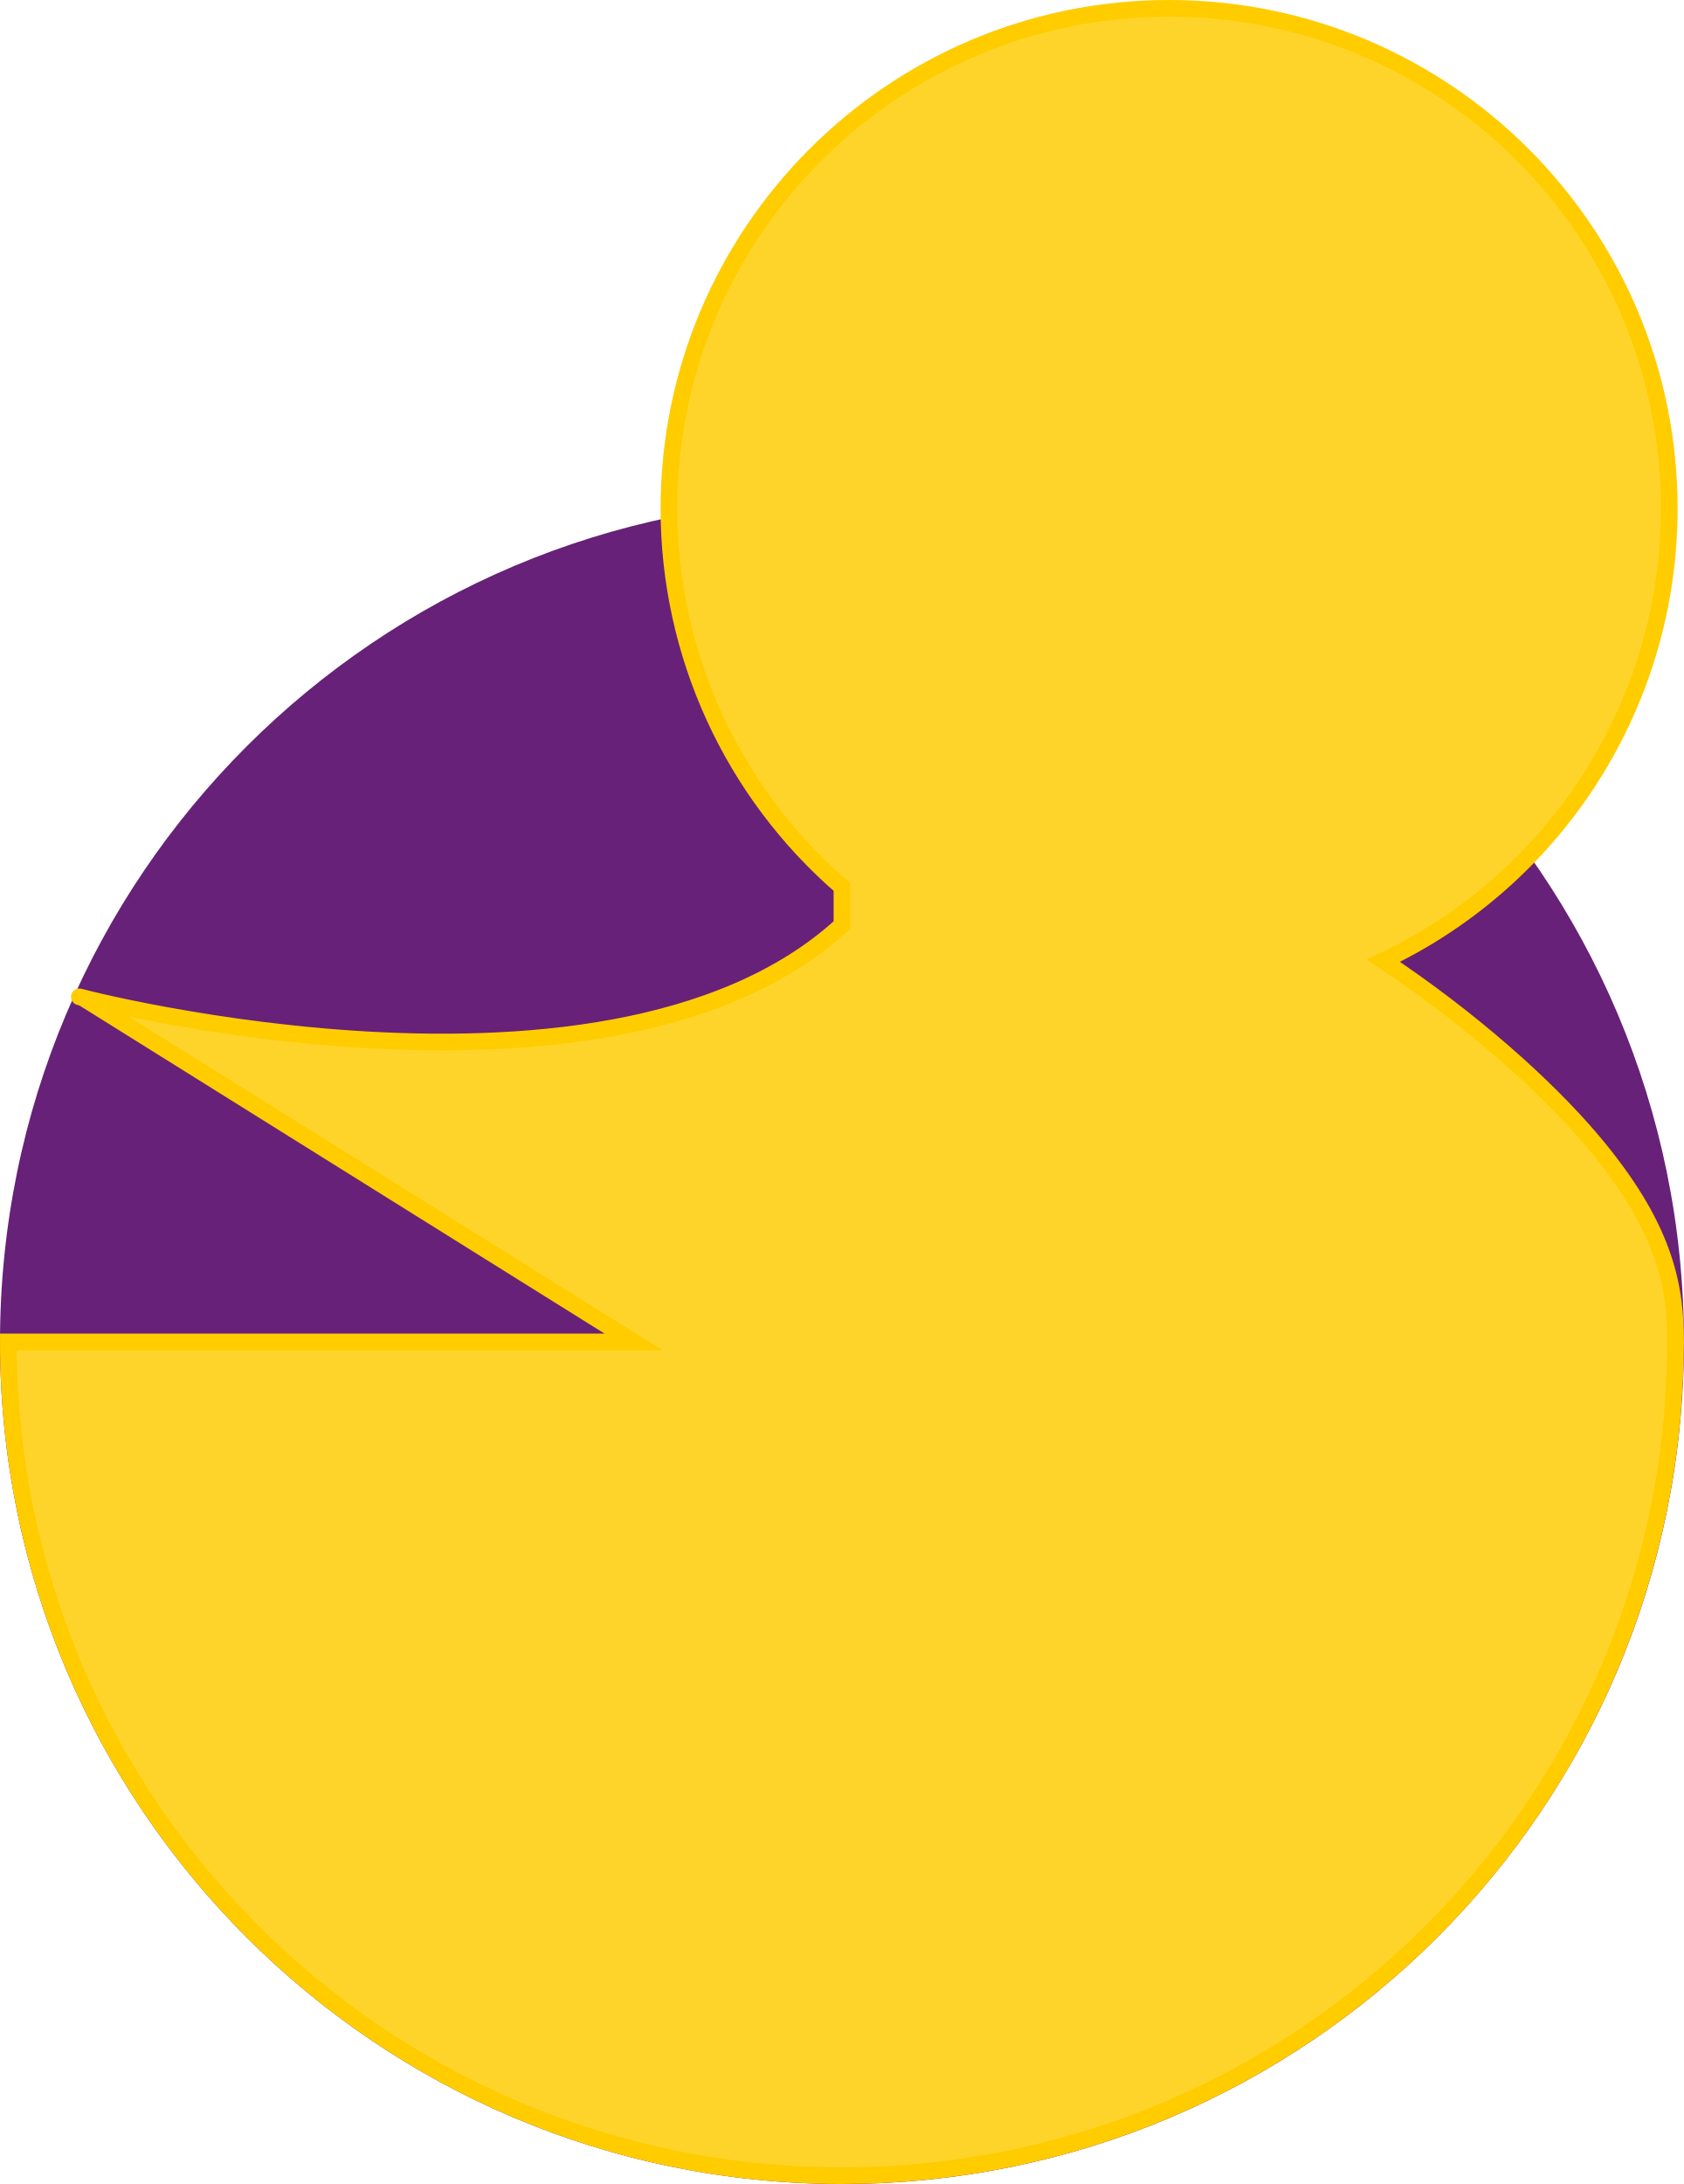
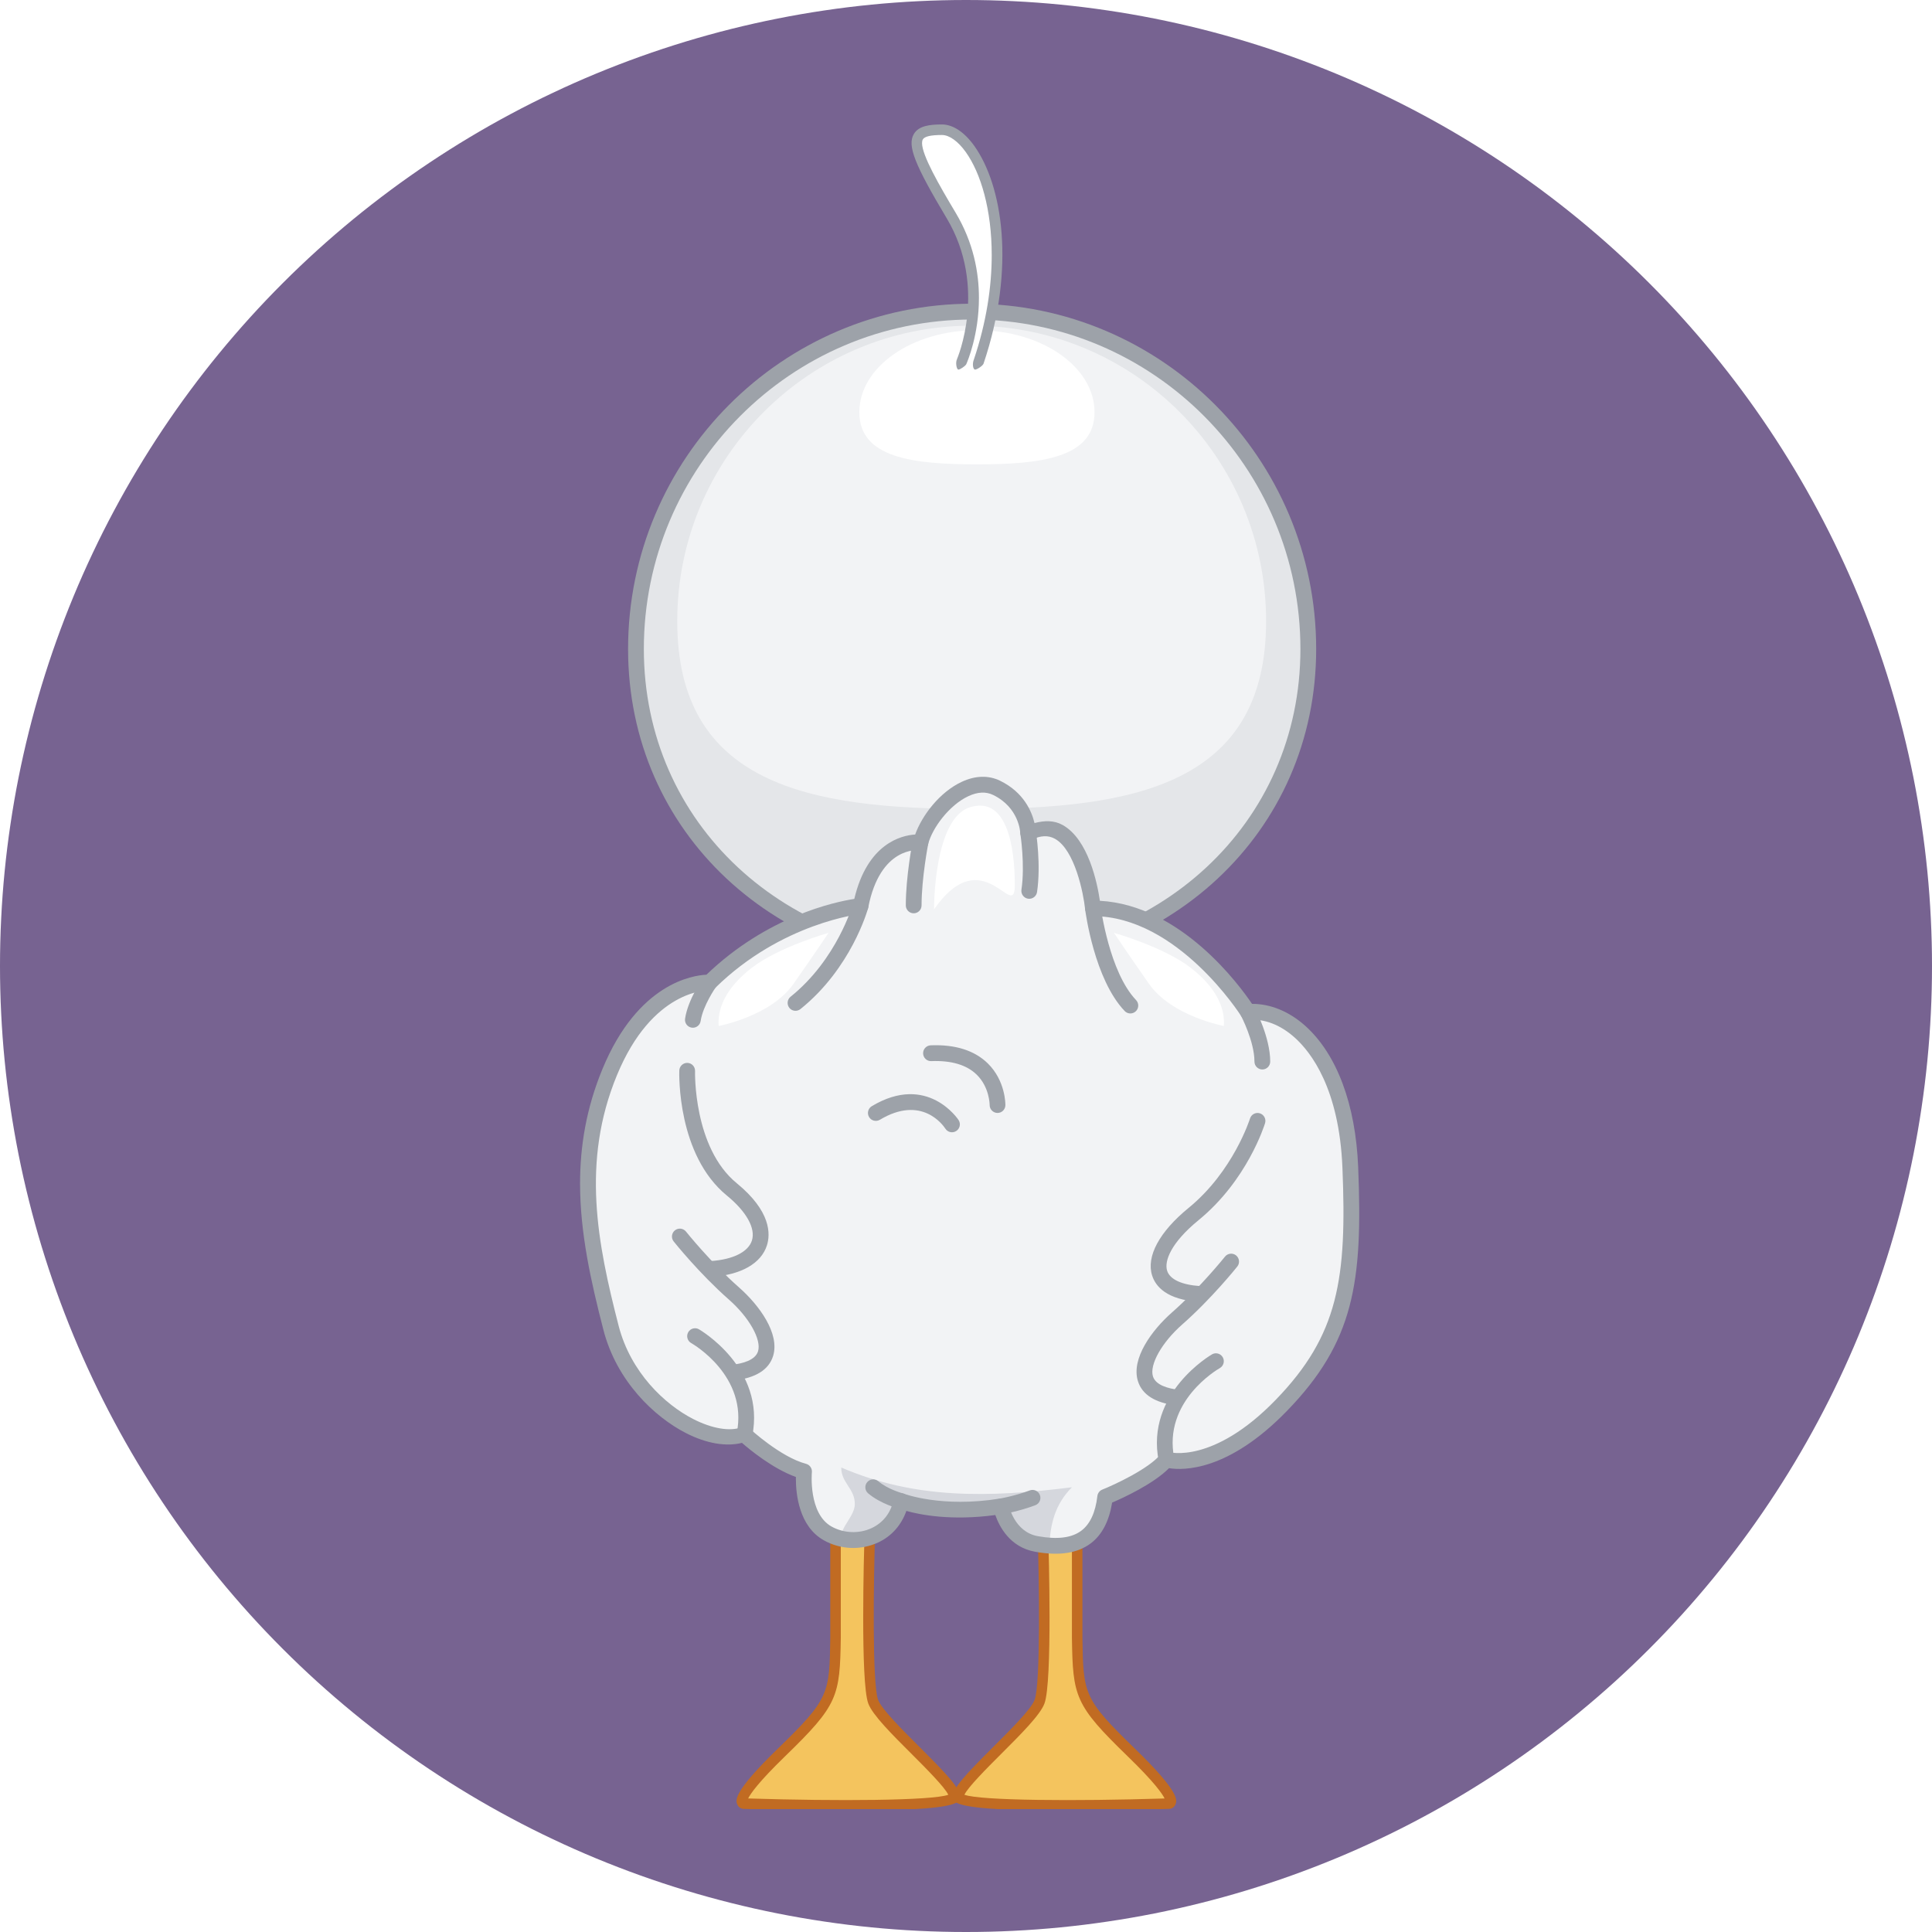
- <svg xmlns="http://www.w3.org/2000/svg" width="101mm" height="130.97mm" viewBox="0 0 101 130.97" version="1.1" id="svg8">
-   <defs id="defs2">
-     </defs>
-   <g id="layer1" transform="translate(-72.39736,-53.35614)">
-     <circle style="fill:#672178;stroke:#672178;stroke-width:1;stroke-miterlimit:4;stroke-dasharray:none;paint-order:markers fill stroke" id="path10" cx="122.897" cy="133.826" r="50" />
-     <path style="fill:#ffd42a;fill-opacity:1;stroke:#ffcc00;stroke-width:3.78;stroke-linecap:round;stroke-linejoin:miter;stroke-miterlimit:4;stroke-dasharray:none;stroke-opacity:1;paint-order:markers fill stroke" d="m 538.65,203.551 c -62.622,-4.9e-4 -113.387,50.765 -113.387,113.387 4.2e-4,32.932 14.318,64.236 39.23,85.773 v 8.602 C 409.88,461.346 280.552,424.643 292.371,427.79 l 124.879,78.011 -141.732,1e-5 c 9.8e-4,104.368 84.608,188.975 188.977,188.975 97.783,2e-4 179.417,-74.594 188.211,-171.98 0.425,-5.655 0.755,-11.381 0.765,-16.994 0.023,-13.37 -2.821,-26.514 -18.8,-45.479 -10.712,-12.713 -27.983,-27.979 -47.473,-40.918 39.595,-18.76 64.838,-58.653 64.838,-102.467 4.9e-4,-62.621 -50.764,-113.386 -113.385,-113.387 z" transform="scale(0.2645833)" id="path10-5" />
+ <svg xmlns="http://www.w3.org/2000/svg" width="375pt" height="375pt" viewBox="0 0 375 375" version="1.2">
+   <defs>
+     <clipPath id="clip1">
+       <path d="M 176 24.148 L 195 24.148 L 195 72 L 176 72 Z M 176 24.148 " />
+     </clipPath>
+     <clipPath id="clip2">
+       <path d="M 184.949 292.059 L 228.363 292.059 L 228.363 351.148 L 184.949 351.148 Z M 184.949 292.059 " />
+     </clipPath>
+     <clipPath id="clip3">
+       <path d="M 142.605 292.059 L 186.555 292.059 L 186.555 351.148 L 142.605 351.148 Z M 142.605 292.059 " />
+     </clipPath>
+     <clipPath id="clip4">
+       <path d="M 112.59 150.574 L 263.789 150.574 L 263.789 301.742 L 112.59 301.742 Z M 112.59 150.574 " />
+     </clipPath>
+   </defs>
+   <g id="surface1">
+     <path style=" stroke:none;fill-rule:nonzero;fill:rgb(46.669%,38.82%,56.859%);fill-opacity:1;" d="M 187.5 0 C 184.43 0 181.363 0.074 178.301 0.227 C 175.234 0.375 172.176 0.602 169.121 0.902 C 166.066 1.203 163.023 1.578 159.988 2.031 C 156.953 2.48 153.93 3.004 150.922 3.602 C 147.91 4.203 144.918 4.875 141.941 5.617 C 138.965 6.363 136.008 7.184 133.07 8.074 C 130.137 8.965 127.223 9.926 124.332 10.961 C 121.445 11.996 118.582 13.098 115.746 14.273 C 112.91 15.445 110.105 16.691 107.332 18.004 C 104.559 19.312 101.82 20.691 99.113 22.141 C 96.406 23.586 93.738 25.098 91.105 26.676 C 88.473 28.254 85.883 29.895 83.332 31.598 C 80.777 33.305 78.27 35.07 75.805 36.898 C 73.34 38.727 70.922 40.613 68.551 42.559 C 66.18 44.508 63.855 46.512 61.582 48.57 C 59.309 50.633 57.086 52.746 54.918 54.918 C 52.746 57.086 50.633 59.309 48.57 61.582 C 46.512 63.855 44.508 66.18 42.559 68.551 C 40.613 70.922 38.727 73.34 36.898 75.805 C 35.07 78.27 33.305 80.777 31.598 83.332 C 29.895 85.883 28.254 88.473 26.676 91.105 C 25.098 93.738 23.586 96.406 22.141 99.113 C 20.691 101.82 19.312 104.559 18.004 107.332 C 16.691 110.105 15.445 112.91 14.273 115.746 C 13.098 118.582 11.996 121.445 10.961 124.332 C 9.926 127.223 8.965 130.137 8.074 133.07 C 7.184 136.008 6.363 138.965 5.621 141.941 C 4.875 144.918 4.203 147.91 3.602 150.922 C 3.004 153.93 2.48 156.953 2.031 159.988 C 1.578 163.023 1.203 166.066 0.902 169.121 C 0.602 172.176 0.375 175.234 0.227 178.301 C 0.074 181.363 0 184.43 0 187.5 C 0 190.57 0.074 193.637 0.227 196.699 C 0.375 199.766 0.602 202.824 0.902 205.879 C 1.203 208.934 1.578 211.977 2.031 215.012 C 2.48 218.047 3.004 221.07 3.602 224.078 C 4.203 227.09 4.875 230.082 5.621 233.059 C 6.363 236.035 7.184 238.992 8.074 241.93 C 8.965 244.863 9.926 247.777 10.961 250.668 C 11.996 253.555 13.098 256.418 14.273 259.254 C 15.445 262.09 16.691 264.891 18.004 267.668 C 19.312 270.441 20.691 273.18 22.141 275.887 C 23.586 278.594 25.098 281.262 26.676 283.895 C 28.254 286.527 29.895 289.117 31.598 291.668 C 33.305 294.223 35.07 296.73 36.898 299.195 C 38.727 301.66 40.613 304.078 42.559 306.449 C 44.508 308.82 46.512 311.145 48.57 313.418 C 50.633 315.691 52.746 317.914 54.918 320.082 C 57.086 322.254 59.309 324.367 61.582 326.43 C 63.855 328.488 66.18 330.492 68.551 332.438 C 70.922 334.387 73.34 336.273 75.805 338.102 C 78.27 339.93 80.777 341.695 83.332 343.402 C 85.883 345.105 88.473 346.746 91.105 348.324 C 93.738 349.902 96.406 351.414 99.113 352.859 C 101.82 354.309 104.559 355.688 107.332 356.996 C 110.105 358.309 112.91 359.555 115.746 360.727 C 118.582 361.902 121.445 363.004 124.332 364.039 C 127.223 365.074 130.137 366.035 133.07 366.926 C 136.008 367.816 138.965 368.637 141.941 369.379 C 144.918 370.125 147.91 370.797 150.922 371.398 C 153.93 371.996 156.953 372.52 159.988 372.969 C 163.023 373.422 166.066 373.797 169.121 374.098 C 172.176 374.398 175.234 374.625 178.301 374.773 C 181.363 374.926 184.43 375 187.5 375 C 190.57 375 193.637 374.926 196.699 374.773 C 199.766 374.625 202.824 374.398 205.879 374.098 C 208.934 373.797 211.977 373.422 215.012 372.969 C 218.047 372.52 221.07 371.996 224.078 371.398 C 227.09 370.797 230.082 370.125 233.059 369.379 C 236.035 368.637 238.992 367.816 241.93 366.926 C 244.863 366.035 247.777 365.074 250.668 364.039 C 253.555 363.004 256.418 361.902 259.254 360.727 C 262.09 359.555 264.891 358.309 267.668 356.996 C 270.441 355.688 273.18 354.309 275.887 352.859 C 278.594 351.414 281.262 349.902 283.895 348.324 C 286.527 346.746 289.117 345.105 291.668 343.402 C 294.223 341.695 296.73 339.93 299.195 338.102 C 301.66 336.273 304.078 334.387 306.449 332.438 C 308.82 330.492 311.145 328.488 313.418 326.43 C 315.691 324.367 317.914 322.254 320.082 320.082 C 322.254 317.914 324.367 315.691 326.43 313.418 C 328.488 311.145 330.492 308.82 332.438 306.449 C 334.387 304.078 336.273 301.66 338.102 299.195 C 339.93 296.73 341.695 294.223 343.402 291.668 C 345.105 289.117 346.746 286.527 348.324 283.895 C 349.902 281.262 351.414 278.594 352.859 275.887 C 354.309 273.18 355.688 270.441 356.996 267.668 C 358.309 264.891 359.555 262.09 360.727 259.254 C 361.902 256.418 363.004 253.555 364.039 250.668 C 365.074 247.777 366.035 244.863 366.926 241.93 C 367.816 238.992 368.637 236.035 369.379 233.059 C 370.125 230.082 370.797 227.09 371.398 224.078 C 371.996 221.07 372.52 218.047 372.969 215.012 C 373.422 211.977 373.797 208.934 374.098 205.879 C 374.398 202.824 374.625 199.766 374.773 196.699 C 374.926 193.637 375 190.57 375 187.5 C 375 184.43 374.926 181.363 374.773 178.301 C 374.625 175.234 374.398 172.176 374.098 169.121 C 373.797 166.066 373.422 163.023 372.969 159.988 C 372.52 156.953 371.996 153.93 371.398 150.922 C 370.797 147.91 370.125 144.918 369.379 141.941 C 368.637 138.965 367.816 136.008 366.926 133.07 C 366.035 130.137 365.074 127.223 364.039 124.332 C 363.004 121.445 361.902 118.582 360.727 115.746 C 359.555 112.91 358.309 110.105 356.996 107.332 C 355.688 104.559 354.309 101.82 352.859 99.113 C 351.414 96.406 349.902 93.738 348.324 91.105 C 346.746 88.473 345.105 85.883 343.402 83.332 C 341.695 80.777 339.93 78.27 338.102 75.805 C 336.273 73.34 334.387 70.922 332.438 68.551 C 330.492 66.18 328.488 63.855 326.43 61.582 C 324.367 59.309 322.254 57.086 320.082 54.918 C 317.914 52.746 315.691 50.633 313.418 48.57 C 311.145 46.512 308.82 44.508 306.449 42.559 C 304.078 40.613 301.66 38.727 299.195 36.898 C 296.73 35.07 294.223 33.305 291.668 31.598 C 289.117 29.895 286.527 28.254 283.895 26.676 C 281.262 25.098 278.594 23.586 275.887 22.141 C 273.18 20.691 270.441 19.312 267.668 18.004 C 264.891 16.691 262.09 15.445 259.254 14.273 C 256.418 13.098 253.555 11.996 250.668 10.961 C 247.777 9.926 244.863 8.965 241.93 8.074 C 238.992 7.184 236.035 6.363 233.059 5.617 C 230.082 4.875 227.09 4.203 224.078 3.602 C 221.07 3.004 218.047 2.48 215.012 2.031 C 211.977 1.578 208.934 1.203 205.879 0.902 C 202.824 0.602 199.766 0.375 196.699 0.227 C 193.637 0.074 190.57 0 187.5 0 Z M 187.5 0 " />
+     <path style=" stroke:none;fill-rule:nonzero;fill:rgb(89.409%,90.199%,91.37%);fill-opacity:1;" d="M 253.938 125.973 C 253.938 162.145 224.727 186.863 188.688 186.863 C 152.652 186.863 123.441 162.145 123.441 125.973 C 123.441 89.805 152.652 60.484 188.688 60.484 C 224.727 60.484 253.938 89.805 253.938 125.973 " />
+     <path style=" stroke:none;fill-rule:nonzero;fill:rgb(94.899%,95.29%,96.078%);fill-opacity:1;" d="M 245.75 120.574 C 245.75 152.254 220.168 157.016 188.605 157.016 C 157.043 157.016 131.453 152.254 131.453 120.574 C 131.453 88.895 157.043 63.215 188.602 63.215 C 220.164 63.215 245.75 88.895 245.75 120.574 " />
+     <path style=" stroke:none;fill-rule:nonzero;fill:rgb(100%,100%,100%);fill-opacity:1;" d="M 212.449 80.016 C 212.449 88.812 202.227 90.133 189.621 90.133 C 177.02 90.133 166.797 88.812 166.797 80.016 C 166.797 71.223 177.016 64.094 189.621 64.094 C 202.227 64.094 212.449 71.223 212.449 80.016 " />
+     <path style=" stroke:none;fill-rule:nonzero;fill:rgb(61.569%,63.53%,66.269%);fill-opacity:1;" d="M 121.91 125.973 C 121.91 161.562 150.617 188.398 188.688 188.398 C 226.758 188.398 255.469 161.562 255.469 125.973 C 255.469 89.016 225.512 58.949 188.688 58.949 C 151.867 58.949 121.91 89.016 121.91 125.973 Z M 124.969 125.973 C 124.969 90.711 153.555 62.02 188.688 62.02 C 223.824 62.02 252.41 90.711 252.41 125.973 C 252.41 159.812 225.016 185.328 188.688 185.328 C 152.363 185.328 124.969 159.812 124.969 125.973 " />
+     <path style=" stroke:none;fill-rule:nonzero;fill:rgb(100%,100%,100%);fill-opacity:1;" d="M 186.648 70.203 C 186.648 70.203 193.02 55.879 184.609 41.809 C 176.199 27.738 175.945 25.18 182.828 25.18 C 189.699 25.18 198.605 44.566 190 70.094 C 189.988 70.133 189.977 70.168 189.965 70.203 C 186.777 77.625 184.738 73.02 186.648 70.203 " />
+     <g clip-path="url(#clip1)" clip-rule="nonzero">
+       <path style=" stroke:none;fill-rule:nonzero;fill:rgb(61.569%,63.53%,66.269%);fill-opacity:1;" d="M 187.492 70.781 L 187.543 70.707 L 187.582 70.621 C 187.742 70.262 190.012 65.023 190.012 57.816 C 190.012 52.91 188.961 47.098 185.484 41.281 C 182.289 35.941 178.969 30.164 178.969 27.773 C 178.969 27.484 179.02 27.246 179.121 27.062 C 179.449 26.484 180.66 26.203 182.828 26.203 C 184.266 26.203 185.949 27.41 187.457 29.516 C 190.383 33.613 192.492 40.719 192.492 49.516 C 192.492 55.602 191.48 62.5 189.035 69.766 C 188.672 70.617 188.863 71.738 189.266 71.738 C 189.637 71.738 190.723 71.016 190.898 70.609 C 197.215 51.875 194.539 35.914 189.113 28.324 C 187.195 25.637 184.961 24.156 182.828 24.156 C 180.535 24.156 178.289 24.387 177.352 26.055 C 176.09 28.285 177.52 31.934 183.738 42.336 C 191.766 55.762 185.781 69.648 185.719 69.789 L 185.809 69.629 C 185.379 70.266 185.676 71.738 186.016 71.738 C 186.359 71.738 187.277 71.098 187.492 70.781 " />
+     </g>
+     <path style=" stroke:none;fill-rule:nonzero;fill:rgb(95.689%,76.859%,36.859%);fill-opacity:1;" d="M 202.453 298.402 C 202.453 298.402 203.301 326.203 201.773 330.297 C 200.242 334.391 185.973 345.984 185.973 348.715 C 185.973 351.445 226.922 350.078 226.922 350.078 C 226.922 350.078 229.641 349.91 219.617 340.188 C 209.59 330.465 209.25 329.27 209.078 317.844 C 208.91 306.418 209.078 295.672 209.078 295.672 C 209.078 295.672 202.281 288.852 202.453 298.402 " />
+     <g clip-path="url(#clip2)" clip-rule="nonzero">
+       <path style=" stroke:none;fill-rule:nonzero;fill:rgb(75.69%,41.959%,13.329%);fill-opacity:1;" d="M 203.676 292.516 C 202.105 293.188 201.375 295.117 201.434 298.422 L 201.434 298.434 C 201.668 306.109 202.016 326.734 200.82 329.938 C 200.145 331.746 196.219 335.66 192.754 339.117 C 187.328 344.531 184.953 347.078 184.953 348.715 L 185.387 349.699 C 187.961 352.203 217.855 351.406 226.953 351.102 C 227.391 351.074 227.945 350.82 228.18 350.184 C 228.453 349.441 229.02 347.883 220.324 339.453 C 210.273 329.711 210.262 328.812 210.098 317.828 L 210.098 295.266 L 209.801 294.949 C 209.438 294.59 206.199 291.441 203.676 292.516 Z M 203.469 298.055 C 203.469 295.07 204.23 294.504 204.473 294.398 C 205.305 294.047 206.988 295.172 208.059 296.16 C 208.059 297.125 208.059 317.859 208.059 317.859 C 208.23 329.328 208.594 330.926 218.906 340.922 C 224.09 345.949 225.602 348.176 226.047 349.082 C 208.805 349.629 190.355 349.504 187.195 348.363 C 187.801 346.98 191.559 343.195 194.191 340.57 C 198.152 336.617 201.895 332.879 202.727 330.656 C 203.512 328.562 203.715 321.129 203.715 313.898 C 203.715 306.762 203.516 299.82 203.473 298.379 C 203.469 298.27 203.469 298.16 203.469 298.055 " />
+     </g>
+     <path style=" stroke:none;fill-rule:nonzero;fill:rgb(95.689%,76.859%,36.859%);fill-opacity:1;" d="M 168.809 298.402 C 168.809 298.402 167.957 326.203 169.488 330.297 C 171.016 334.391 185.289 345.984 185.289 348.715 C 185.289 351.445 144.34 350.078 144.34 350.078 C 144.34 350.078 141.621 349.91 151.645 340.188 C 161.672 330.465 162.012 329.27 162.18 317.844 C 162.352 306.418 162.18 295.672 162.18 295.672 C 162.18 295.672 168.977 288.852 168.809 298.402 " />
+     <g clip-path="url(#clip3)" clip-rule="nonzero">
+       <path style=" stroke:none;fill-rule:nonzero;fill:rgb(75.69%,41.959%,13.329%);fill-opacity:1;" d="M 161.461 294.949 L 161.16 295.25 L 161.16 317.828 C 161 328.812 160.984 329.711 150.938 339.453 C 142.238 347.887 142.809 349.441 143.082 350.184 C 143.312 350.82 143.871 351.074 144.277 351.102 C 153.406 351.406 183.301 352.203 185.875 349.699 L 186.309 348.715 C 186.309 347.078 183.934 344.531 178.508 339.117 C 175.043 335.66 171.117 331.746 170.441 329.938 C 169.246 326.734 169.594 306.109 169.828 298.434 L 169.828 298.422 C 169.887 295.117 169.152 293.188 167.586 292.516 C 165.059 291.441 161.82 294.59 161.461 294.949 Z M 166.789 294.398 C 167.027 294.504 167.793 295.07 167.793 298.055 C 167.793 298.16 167.789 298.27 167.789 298.379 C 167.742 299.82 167.547 306.762 167.547 313.898 C 167.547 321.129 167.75 328.562 168.535 330.656 C 169.363 332.879 173.109 336.617 177.07 340.57 C 179.695 343.191 183.445 346.961 184.059 348.367 C 180.883 349.504 162.465 349.629 145.215 349.078 C 145.664 348.176 147.176 345.949 152.355 340.922 C 162.668 330.926 163.031 329.328 163.199 317.859 C 163.199 317.859 163.199 297.125 163.199 296.16 C 164.273 295.172 165.953 294.047 166.789 294.398 " />
+     </g>
+     <path style=" stroke:none;fill-rule:nonzero;fill:rgb(94.899%,95.29%,96.078%);fill-opacity:1;" d="M 167.023 175.863 C 167.023 175.863 151.223 177.395 137.711 190.699 C 137.711 190.699 125.734 190.188 118.344 208.094 C 110.949 226.004 114.773 242.887 118.598 257.727 C 122.422 272.566 137.543 281.176 144.508 278.449 C 144.508 278.449 150.711 284.203 156.062 285.613 C 156.062 285.613 155.172 294.562 160.652 297.633 C 166.133 300.703 173.652 298.148 174.926 291.367 C 174.926 291.367 182.445 294.309 194.297 292.391 C 194.297 292.391 195.484 298.656 201.176 299.68 C 206.871 300.703 213.414 300.109 214.52 290.559 C 214.52 290.559 223.352 287.02 226.414 283.309 C 226.414 283.309 235.59 286.297 248.672 272.82 C 261.754 259.344 262.945 247.406 262.094 226.598 C 261.242 205.793 251.219 195.73 242.211 196.41 C 242.211 196.41 229.641 176.289 212.137 176.289 C 212.137 176.289 210.098 156.504 199.562 161.621 C 199.562 161.621 199.391 155.82 193.445 152.922 C 187.5 150.023 180.02 158.039 178.664 163.496 C 178.664 163.496 169.66 162.305 167.023 175.863 " />
+     <path style=" stroke:none;fill-rule:nonzero;fill:rgb(83.53%,84.309%,86.67%);fill-opacity:1;" d="M 163.285 284.844 C 163.285 287.859 165.918 288.91 165.918 291.922 C 165.918 294.27 163.199 296.27 163.199 298.617 C 168.227 299.836 173.84 297.141 174.926 291.367 C 174.926 291.367 182.445 294.309 194.297 292.391 C 194.297 292.391 195.484 298.656 201.176 299.68 C 202.004 299.832 202.848 299.938 203.691 299.996 C 203.855 295.848 204.785 291.969 208.059 288.68 C 191.746 290.727 177.562 290.984 163.285 284.844 " />
+     <g clip-path="url(#clip4)" clip-rule="nonzero">
+       <path style=" stroke:none;fill-rule:nonzero;fill:rgb(61.569%,63.53%,66.269%);fill-opacity:1;" d="M 186.645 151.766 C 182.375 153.766 178.965 158.277 177.633 161.98 C 174.914 162.145 168.348 163.746 165.82 174.477 C 162.074 175.055 148.918 177.84 137.117 189.191 C 134.523 189.309 123.824 190.801 116.93 207.508 C 113.785 215.125 112.59 222.488 112.59 229.727 C 112.59 239.309 114.684 248.672 117.117 258.109 C 119.703 268.156 127.078 275.047 133.121 278.148 C 137.164 280.227 141.016 280.82 144.016 280.059 C 145.52 281.379 150.035 285.094 154.488 286.684 C 154.484 286.809 154.48 286.887 154.48 287.027 C 154.48 289.98 155.078 296.27 159.906 298.973 C 163.172 300.805 167.129 300.953 170.492 299.375 C 173.102 298.152 174.98 295.957 175.926 293.27 C 178.57 294.012 184.648 295.223 193.191 294.066 C 193.949 296.246 195.988 300.309 200.91 301.191 C 205.586 302.031 209.113 301.504 211.695 299.578 C 213.91 297.926 215.285 295.23 215.863 291.652 C 217.957 290.762 223.855 288.051 226.906 284.973 C 229.703 285.418 238.398 285.594 249.766 273.891 C 262.812 260.453 264.539 248.926 263.621 226.539 C 263.125 214.324 259.465 204.578 253.32 199.09 C 250.219 196.32 246.594 194.836 243.016 194.848 C 240.602 191.254 229.234 175.711 213.488 174.844 C 212.996 171.5 211.285 162.941 206.262 160.133 C 204.602 159.203 202.742 159.242 200.797 159.758 C 200.27 157.531 198.73 153.789 194.117 151.543 C 191.871 150.449 189.285 150.523 186.645 151.766 Z M 178.863 161.977 C 178.859 161.977 178.703 161.969 178.652 161.969 C 178.723 161.965 178.793 161.969 178.863 161.977 Z M 137.777 189.164 C 137.77 189.164 137.73 189.164 137.711 189.164 C 137.734 189.164 137.758 189.164 137.777 189.164 Z M 180.148 163.867 C 180.918 160.766 184.23 156.281 187.938 154.547 C 189.742 153.699 191.371 153.617 192.777 154.305 C 197.773 156.738 198.027 161.473 198.031 161.676 C 198.055 162.191 198.336 162.668 198.777 162.934 C 199.219 163.199 199.766 163.227 200.23 163.004 C 201.984 162.148 203.473 162.086 204.773 162.812 C 208.625 164.965 210.297 173.383 210.617 176.449 C 210.699 177.23 211.355 177.824 212.137 177.824 C 228.574 177.824 240.797 197.035 240.918 197.23 C 241.219 197.711 241.766 197.988 242.332 197.945 C 245.406 197.711 248.508 198.898 251.289 201.383 C 254.484 204.238 259.941 211.32 260.566 226.664 C 261.441 248.121 259.832 259.125 247.578 271.746 C 235.441 284.246 226.949 281.871 226.867 281.844 C 226.277 281.664 225.621 281.852 225.234 282.328 C 222.934 285.117 216.309 288.188 213.949 289.133 C 213.43 289.34 213.066 289.82 213 290.379 C 212.629 293.578 211.578 295.84 209.871 297.117 C 208.004 298.508 205.246 298.852 201.449 298.172 C 196.887 297.352 195.84 292.312 195.797 292.098 C 195.637 291.289 194.863 290.742 194.055 290.875 C 182.812 292.695 175.547 289.965 175.477 289.938 C 175.055 289.773 174.578 289.805 174.184 290.027 C 173.785 290.246 173.508 290.637 173.422 291.086 C 172.953 293.578 171.453 295.535 169.195 296.598 C 166.762 297.738 163.77 297.625 161.395 296.297 C 156.871 293.758 157.578 285.84 157.586 285.762 C 157.66 285.012 157.176 284.316 156.453 284.125 C 151.539 282.836 145.605 277.375 145.547 277.32 C 145.117 276.922 144.5 276.805 143.953 277.016 C 141.707 277.895 138.18 277.297 134.516 275.414 C 129.062 272.617 122.414 266.402 120.078 257.344 C 115.945 241.301 112.809 225.508 119.754 208.684 C 126.602 192.098 137.207 192.219 137.66 192.234 C 138.074 192.246 138.488 192.086 138.785 191.793 C 151.719 179.059 167.02 177.402 167.176 177.391 C 167.844 177.324 168.395 176.82 168.523 176.156 C 170.832 164.281 178.168 164.984 178.477 165.02 C 179.238 165.109 179.961 164.617 180.148 163.867 Z M 242.211 194.879 C 242.176 194.879 242.137 194.879 242.098 194.879 C 242.137 194.879 242.176 194.879 242.211 194.879 Z M 145.062 279.879 C 144.879 279.949 144.688 279.977 144.492 279.977 C 144.672 279.922 144.895 279.941 145.062 279.879 " />
+     </g>
+     <path style=" stroke:none;fill-rule:nonzero;fill:rgb(61.569%,63.53%,66.269%);fill-opacity:1;" d="M 165.551 175.453 C 165.52 175.559 162.488 186.211 153.449 193.465 C 152.793 193.996 152.684 194.961 153.211 195.625 C 153.738 196.285 154.703 196.391 155.363 195.863 C 165.195 187.969 168.367 176.746 168.496 176.27 C 168.723 175.453 168.246 174.609 167.434 174.383 C 166.617 174.156 165.777 174.637 165.551 175.453 " />
+     <path style=" stroke:none;fill-rule:nonzero;fill:rgb(61.569%,63.53%,66.269%);fill-opacity:1;" d="M 177.16 163.199 C 177.105 163.484 175.816 170.148 175.816 175.734 C 175.816 176.582 176.5 177.27 177.348 177.27 C 178.191 177.27 178.875 176.582 178.875 175.734 C 178.875 170.449 180.152 163.859 180.164 163.793 C 180.328 162.961 179.785 162.156 178.957 161.992 C 178.125 161.828 177.324 162.371 177.16 163.199 " />
+     <path style=" stroke:none;fill-rule:nonzero;fill:rgb(61.569%,63.53%,66.269%);fill-opacity:1;" d="M 199.324 160.105 C 198.488 160.238 197.918 161.023 198.051 161.859 C 198.062 161.922 198.984 167.879 198.262 172.691 C 198.141 173.531 198.715 174.312 199.547 174.438 C 200.387 174.562 201.164 173.984 201.289 173.148 C 202.078 167.859 201.113 161.641 201.074 161.379 C 200.941 160.543 200.156 159.973 199.324 160.105 " />
+     <path style=" stroke:none;fill-rule:nonzero;fill:rgb(61.569%,63.53%,66.269%);fill-opacity:1;" d="M 211.941 174.766 C 211.105 174.875 210.512 175.645 210.621 176.484 C 210.691 177.035 212.41 190.062 218.297 196.238 C 218.883 196.852 219.848 196.871 220.461 196.285 C 221.07 195.699 221.094 194.727 220.508 194.113 C 215.316 188.668 213.672 176.219 213.656 176.094 C 213.547 175.254 212.781 174.656 211.941 174.766 " />
+     <path style=" stroke:none;fill-rule:nonzero;fill:rgb(61.569%,63.53%,66.269%);fill-opacity:1;" d="M 241.496 195.055 C 240.75 195.457 240.469 196.383 240.863 197.133 C 240.891 197.184 243.488 202.145 243.488 206.047 C 243.488 206.898 244.176 207.586 245.02 207.586 C 245.863 207.586 246.547 206.898 246.547 206.047 C 246.547 201.371 243.684 195.918 243.566 195.691 C 243.168 194.945 242.242 194.66 241.496 195.055 " />
+     <path style=" stroke:none;fill-rule:nonzero;fill:rgb(61.569%,63.53%,66.269%);fill-opacity:1;" d="M 242.625 217.109 C 242.59 217.211 239.398 227.348 230.711 234.449 C 225.031 239.094 222.449 243.883 223.629 247.582 C 224.301 249.688 226.43 252.281 232.773 252.691 C 233.613 252.742 234.34 252.102 234.395 251.258 C 234.449 250.41 233.812 249.684 232.969 249.629 C 229.363 249.395 227.078 248.336 226.539 246.648 C 225.953 244.797 227.246 241.246 232.645 236.828 C 242.07 229.121 245.406 218.461 245.547 218.012 C 245.793 217.199 245.34 216.344 244.535 216.094 C 243.73 215.844 242.871 216.301 242.625 217.109 " />
+     <path style=" stroke:none;fill-rule:nonzero;fill:rgb(61.569%,63.53%,66.269%);fill-opacity:1;" d="M 237.77 243.91 C 237.723 243.969 232.941 249.941 227.441 254.777 C 223.566 258.195 219.516 263.719 220.867 268.066 C 221.691 270.727 224.242 272.324 228.445 272.809 C 229.285 272.906 230.043 272.305 230.141 271.461 C 230.238 270.617 229.637 269.859 228.797 269.758 C 226.809 269.531 224.328 268.891 223.785 267.152 C 223.082 264.883 225.52 260.555 229.457 257.09 C 235.164 252.07 239.957 246.082 240.16 245.832 C 240.688 245.168 240.578 244.203 239.922 243.672 C 239.262 243.145 238.297 243.25 237.77 243.91 " />
+     <path style=" stroke:none;fill-rule:nonzero;fill:rgb(61.569%,63.53%,66.269%);fill-opacity:1;" d="M 235.266 262.871 C 235.133 262.941 222.258 270.391 224.914 283.613 C 225.078 284.445 225.883 284.98 226.715 284.812 C 227.539 284.645 228.078 283.836 227.91 283.004 C 225.699 271.992 236.316 265.801 236.766 265.547 C 237.496 265.125 237.758 264.191 237.344 263.453 C 236.926 262.715 235.996 262.453 235.266 262.871 " />
+     <path style=" stroke:none;fill-rule:nonzero;fill:rgb(61.569%,63.53%,66.269%);fill-opacity:1;" d="M 131.852 207.789 C 131.828 208.453 131.426 224.16 141.082 232.055 C 144.879 235.16 146.699 238.426 145.945 240.785 C 145.242 243 142.254 244.488 137.953 244.766 C 137.109 244.82 136.469 245.551 136.527 246.398 C 136.582 247.242 137.309 247.883 138.148 247.832 C 143.836 247.461 147.742 245.234 148.859 241.723 C 149.547 239.57 149.695 235.145 143.012 229.672 C 134.543 222.75 134.902 208.035 134.91 207.887 C 134.934 207.043 134.273 206.332 133.43 206.305 C 132.586 206.281 131.879 206.945 131.852 207.789 " />
+     <path style=" stroke:none;fill-rule:nonzero;fill:rgb(61.569%,63.53%,66.269%);fill-opacity:1;" d="M 131 238.812 C 130.34 239.34 130.234 240.305 130.762 240.969 C 130.965 241.219 135.754 247.207 141.461 252.23 C 145.402 255.695 147.84 260.02 147.133 262.289 C 146.594 264.027 144.109 264.668 142.125 264.898 C 141.285 264.996 140.68 265.758 140.781 266.602 C 140.875 267.441 141.637 268.047 142.473 267.949 C 146.68 267.465 149.227 265.867 150.055 263.207 C 151.406 258.855 147.355 253.336 143.477 249.918 C 137.98 245.082 133.199 239.109 133.152 239.051 C 132.625 238.391 131.66 238.281 131 238.812 " />
+     <path style=" stroke:none;fill-rule:nonzero;fill:rgb(61.569%,63.53%,66.269%);fill-opacity:1;" d="M 133.578 258.594 C 133.164 259.328 133.422 260.266 134.152 260.684 C 134.605 260.941 145.223 267.133 143.008 278.145 C 142.844 278.977 143.379 279.785 144.207 279.953 C 145.035 280.117 145.84 279.582 146.008 278.75 C 148.664 265.531 135.785 258.082 135.656 258.008 C 134.922 257.594 133.992 257.852 133.578 258.594 " />
+     <path style=" stroke:none;fill-rule:nonzero;fill:rgb(61.569%,63.53%,66.269%);fill-opacity:1;" d="M 169.215 214.707 C 168.488 215.145 168.25 216.086 168.684 216.812 C 169.117 217.543 170.055 217.777 170.781 217.348 C 178.887 212.488 183.047 218.387 183.496 219.074 C 183.957 219.785 184.898 219.988 185.605 219.527 C 186.316 219.07 186.523 218.129 186.07 217.418 C 186.012 217.324 180.047 208.223 169.215 214.707 " />
+     <path style=" stroke:none;fill-rule:nonzero;fill:rgb(61.569%,63.53%,66.269%);fill-opacity:1;" d="M 180.645 202.895 C 179.797 202.93 179.141 203.641 179.176 204.488 C 179.207 205.336 179.918 206 180.762 205.961 C 184.66 205.809 187.621 206.691 189.562 208.578 C 192.082 211.02 192.09 214.441 192.09 214.477 C 192.086 215.316 192.758 216.012 193.602 216.023 C 194.441 216.031 195.133 215.363 195.145 214.516 C 195.148 214.32 195.18 209.793 191.73 206.406 C 189.16 203.891 185.43 202.707 180.645 202.895 " />
+     <path style=" stroke:none;fill-rule:nonzero;fill:rgb(61.569%,63.53%,66.269%);fill-opacity:1;" d="M 168.32 287.691 C 167.777 288.336 167.855 289.305 168.5 289.852 C 170.953 291.934 174.406 292.816 174.555 292.855 C 175.375 293.062 176.203 292.562 176.406 291.742 C 176.613 290.922 176.117 290.09 175.297 289.879 C 175.27 289.871 172.379 289.121 170.477 287.508 C 169.832 286.961 168.867 287.043 168.32 287.691 " />
+     <path style=" stroke:none;fill-rule:nonzero;fill:rgb(61.569%,63.53%,66.269%);fill-opacity:1;" d="M 199.875 289.289 C 197.004 290.371 194.074 290.871 194.043 290.875 C 193.211 291.016 192.648 291.809 192.789 292.645 C 192.93 293.48 193.715 294.047 194.547 293.906 C 194.68 293.883 197.789 293.355 200.953 292.164 C 201.742 291.867 202.145 290.984 201.844 290.188 C 201.547 289.395 200.668 288.992 199.875 289.289 " />
+     <path style=" stroke:none;fill-rule:nonzero;fill:rgb(61.569%,63.53%,66.269%);fill-opacity:1;" d="M 136.469 189.812 C 136.348 189.98 133.531 193.988 132.973 197.719 C 132.848 198.559 133.422 199.34 134.258 199.465 C 135.094 199.594 135.871 199.012 135.996 198.176 C 136.445 195.176 138.934 191.621 138.957 191.586 C 139.445 190.895 139.285 189.938 138.598 189.449 C 137.91 188.957 136.957 189.121 136.469 189.812 " />
+     <path style=" stroke:none;fill-rule:nonzero;fill:rgb(94.899%,95.29%,96.078%);fill-opacity:1;" d="M 248.164 204.234 C 248.164 204.234 248.832 225.211 238.207 235.781 C 227.586 246.355 238.52 242.941 243.078 239.328 C 247.637 235.707 248.203 242.867 241.375 249.828 C 234.547 256.785 234.832 260.625 239.66 258.793 C 244.488 256.965 244.785 262.336 240.48 265.953 C 236.172 269.566 239.785 275.168 246.348 266.93 C 252.914 258.691 257.383 243.051 257.25 226.168 C 257.121 209.281 247.621 199.895 248.164 204.234 " />
+     <path style=" stroke:none;fill-rule:nonzero;fill:rgb(94.899%,95.29%,96.078%);fill-opacity:1;" d="M 131.598 197.605 C 131.598 197.605 126.84 209.547 131.598 220.121 C 136.355 230.695 144.508 237.688 141.113 240.246 C 137.715 242.805 136.184 237.516 130.918 233.082 C 125.648 228.648 124.801 234.445 128.707 240.586 C 132.617 246.727 143.832 256.789 141.281 257.301 C 138.734 257.812 131.938 252.184 129.051 253.719 C 126.16 255.254 138.73 267.191 136.016 268.727 C 133.297 270.262 126.16 269.066 121.062 253.207 C 115.965 237.344 118.172 218.926 122.25 211.422 C 126.328 203.918 128.938 195.746 131.598 197.605 " />
+     <path style=" stroke:none;fill-rule:nonzero;fill:rgb(100%,100%,100%);fill-opacity:1;" d="M 139.496 199.141 C 139.496 199.141 149.609 197.266 154.027 190.957 C 158.445 184.645 160.824 181.062 160.824 181.062 C 160.824 181.062 151.141 183.793 145.871 187.887 C 140.602 191.98 139.238 196.07 139.496 199.141 " />
+     <path style=" stroke:none;fill-rule:nonzero;fill:rgb(100%,100%,100%);fill-opacity:1;" d="M 237.543 199.141 C 237.543 199.141 227.434 197.266 223.016 190.957 C 218.598 184.645 216.219 181.062 216.219 181.062 C 216.219 181.062 225.902 183.793 231.172 187.887 C 236.438 191.98 237.801 196.07 237.543 199.141 " />
+     <path style=" stroke:none;fill-rule:nonzero;fill:rgb(100%,100%,100%);fill-opacity:1;" d="M 181.297 176.5 C 181.297 176.5 181.172 158.848 188.305 156.676 C 195.441 154.5 196.973 164.352 196.973 171.77 C 196.973 179.188 190.855 162.812 181.297 176.5 " />
  </g>
</svg>
